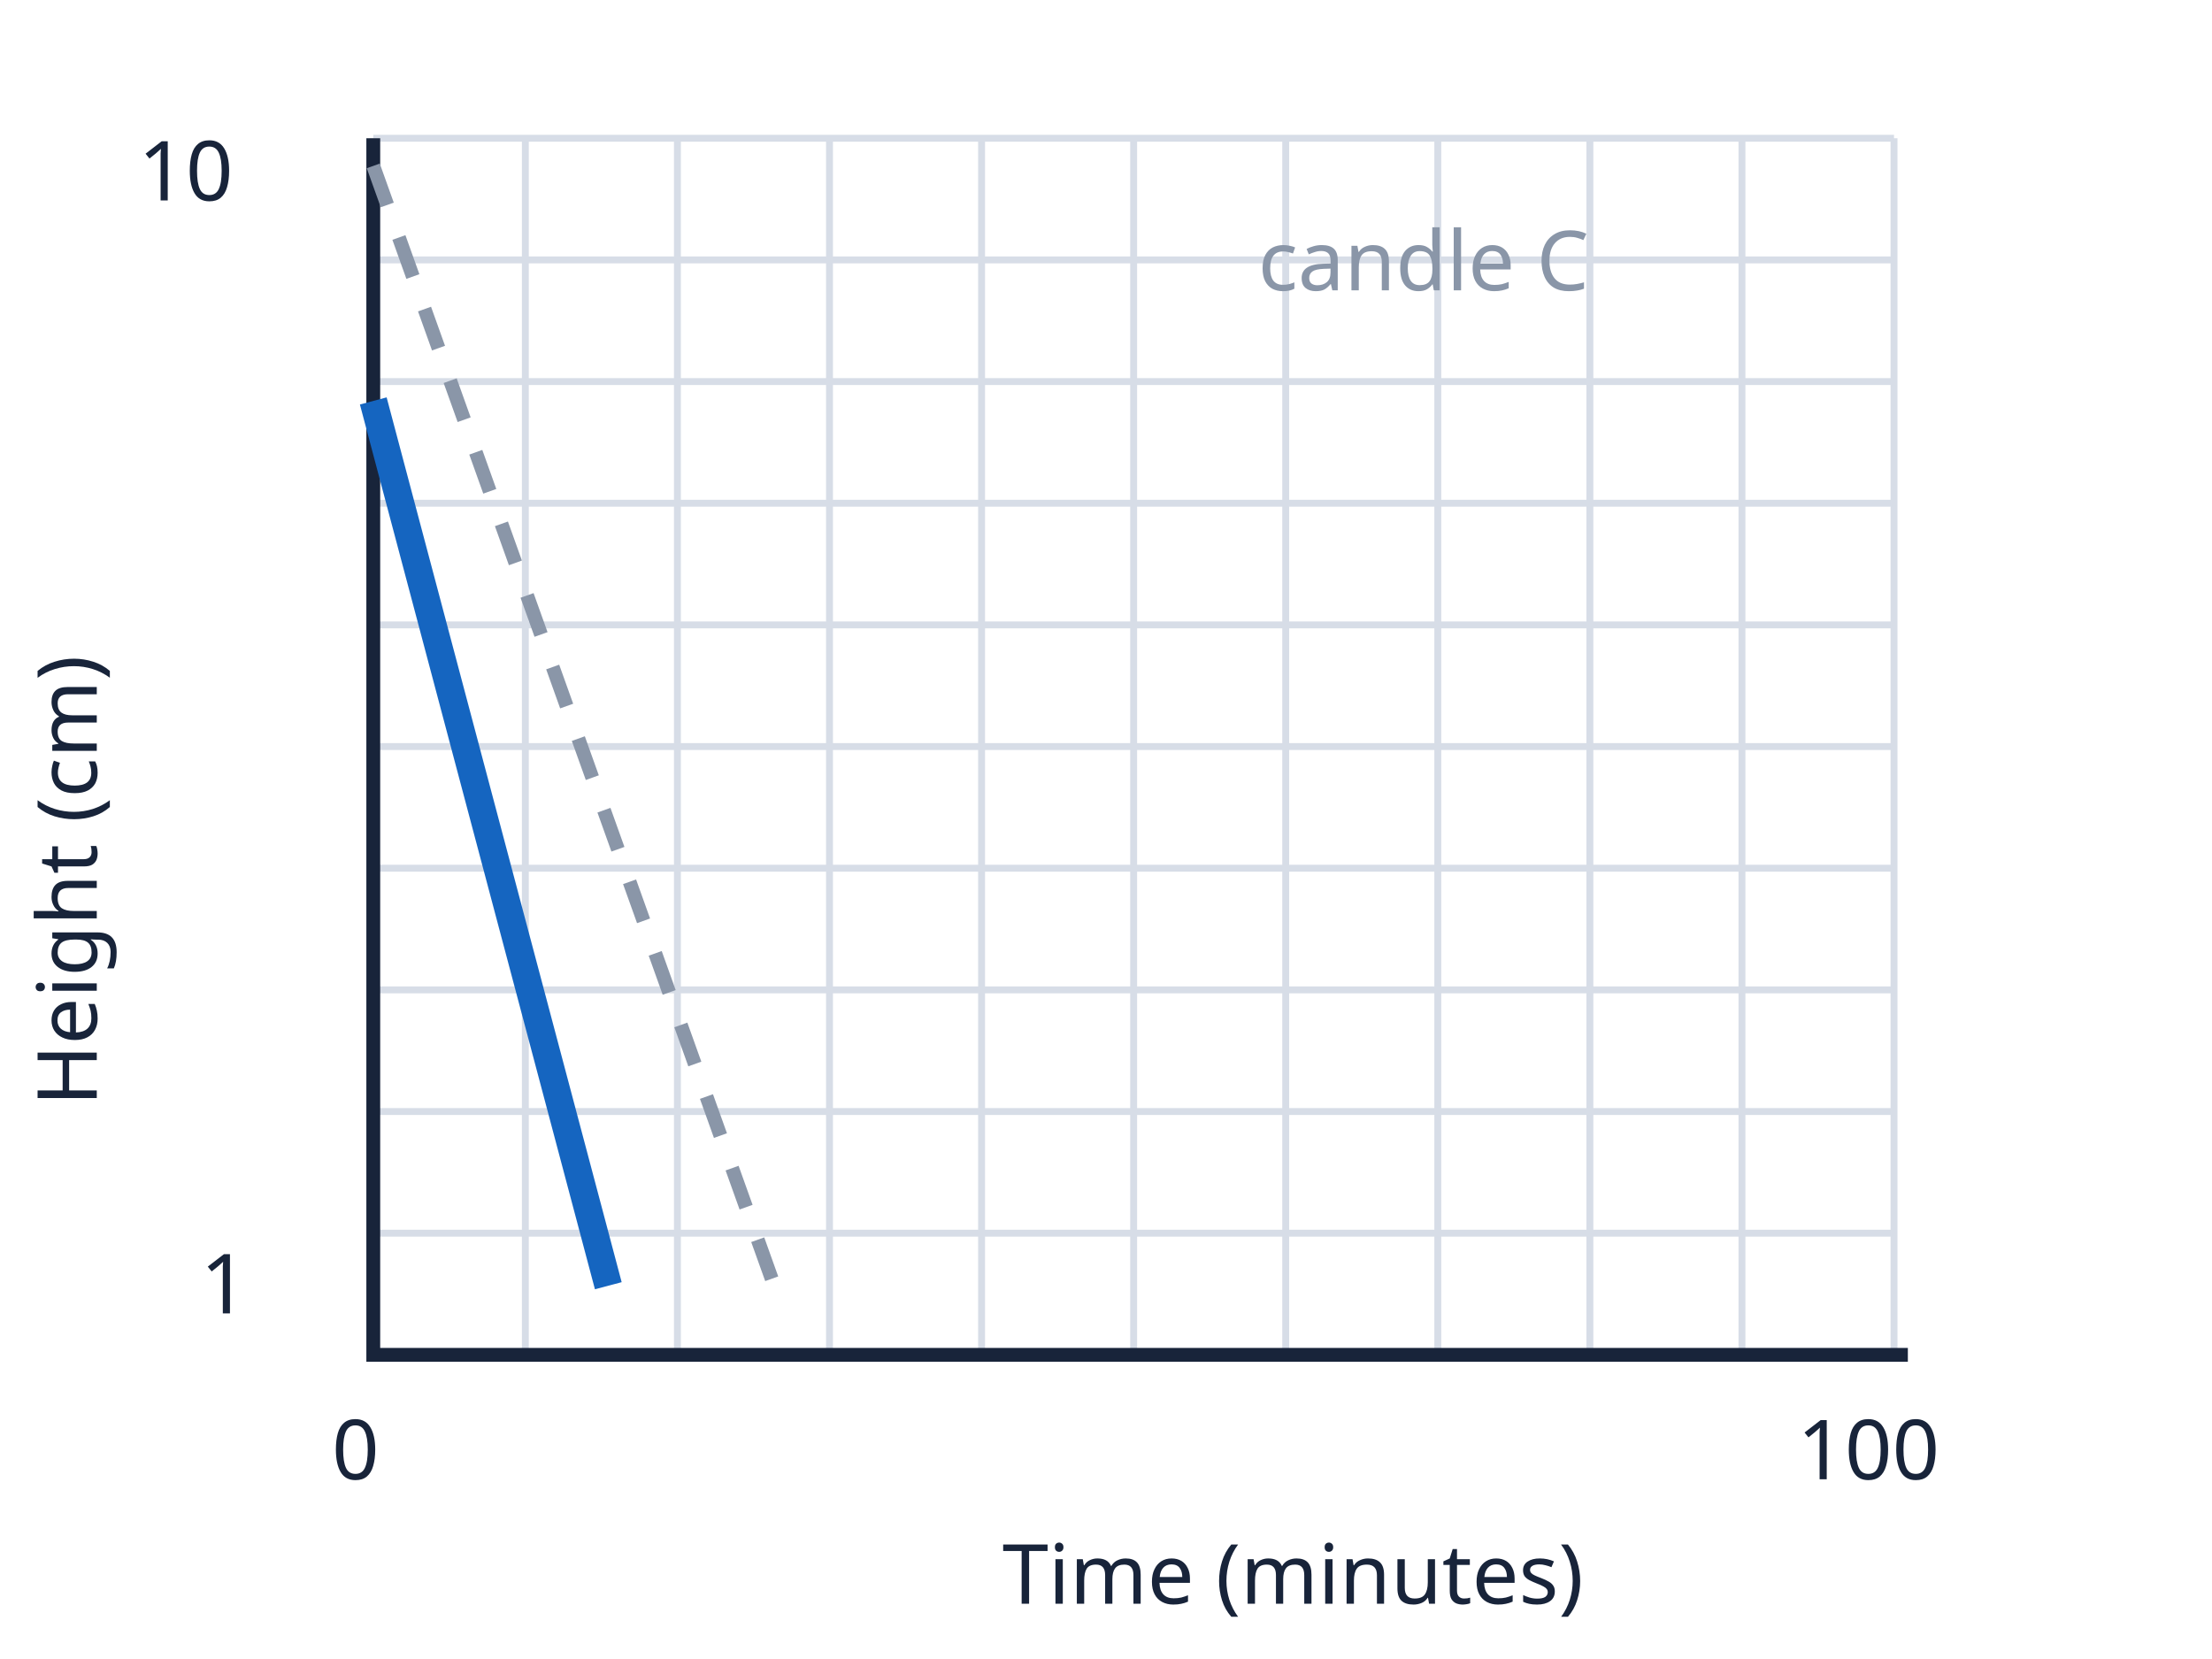
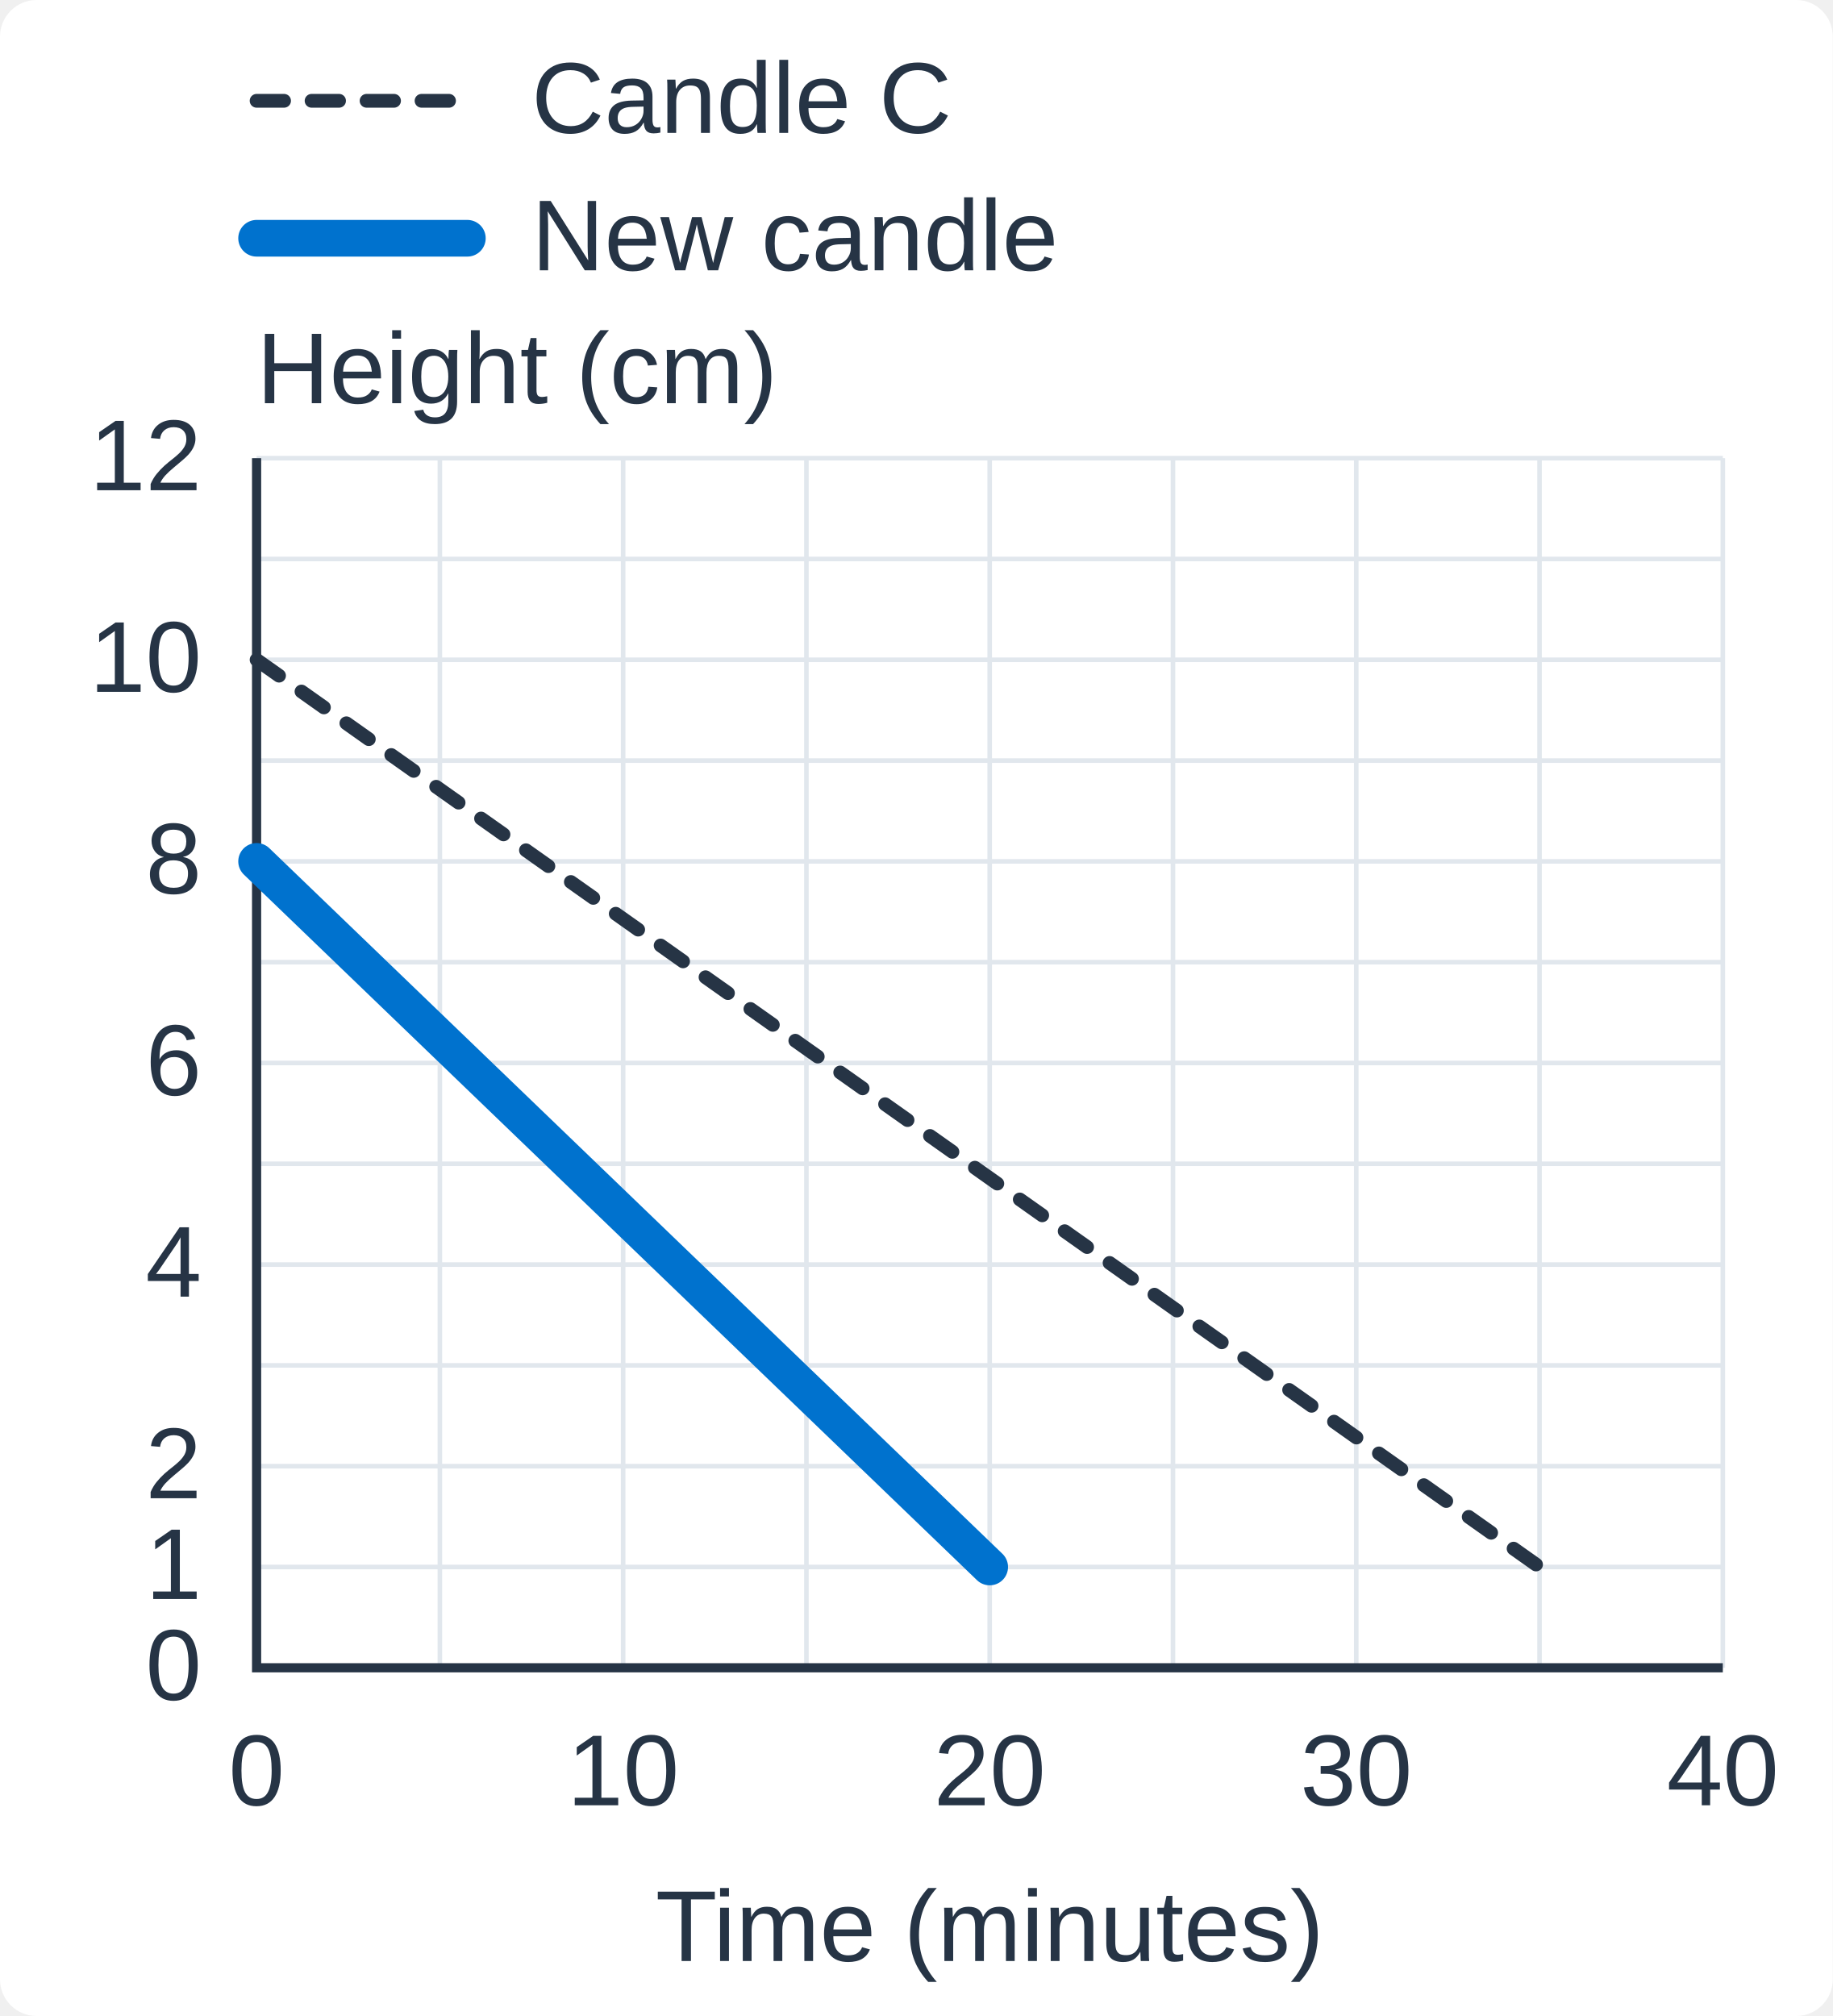
- <svg xmlns="http://www.w3.org/2000/svg" width="320" height="240" viewBox="0 0 320 240" role="img" aria-label="Incorrect starting height">
-   <rect width="320" height="240" fill="white" />
-   <g stroke="#d7dde7" stroke-width="1">
-     <line x1="54" y1="20" x2="54" y2="196" />
-     <line x1="76" y1="20" x2="76" y2="196" />
-     <line x1="98" y1="20" x2="98" y2="196" />
-     <line x1="120" y1="20" x2="120" y2="196" />
-     <line x1="142" y1="20" x2="142" y2="196" />
-     <line x1="164" y1="20" x2="164" y2="196" />
-     <line x1="186" y1="20" x2="186" y2="196" />
-     <line x1="208" y1="20" x2="208" y2="196" />
-     <line x1="230" y1="20" x2="230" y2="196" />
-     <line x1="252" y1="20" x2="252" y2="196" />
-     <line x1="274" y1="20" x2="274" y2="196" />
-     <line x1="54" y1="20" x2="274" y2="20" />
-     <line x1="54" y1="37.6" x2="274" y2="37.6" />
-     <line x1="54" y1="55.2" x2="274" y2="55.2" />
-     <line x1="54" y1="72.8" x2="274" y2="72.8" />
-     <line x1="54" y1="90.4" x2="274" y2="90.4" />
-     <line x1="54" y1="108" x2="274" y2="108" />
-     <line x1="54" y1="125.6" x2="274" y2="125.6" />
-     <line x1="54" y1="143.2" x2="274" y2="143.2" />
-     <line x1="54" y1="160.8" x2="274" y2="160.8" />
-     <line x1="54" y1="178.4" x2="274" y2="178.4" />
-     <line x1="54" y1="196" x2="274" y2="196" />
+ <svg xmlns="http://www.w3.org/2000/svg" width="400" height="440" viewBox="0 0 400 440" role="img" aria-labelledby="title desc">
+   <rect width="400" height="440" rx="8" fill="#fff" />
+   <g font-family="Arial, sans-serif" font-size="22" fill="#263445">
+     <path d="M56 22 H102" fill="none" stroke="#263445" stroke-width="3" stroke-dasharray="6 6" stroke-linecap="round" />
+     <text x="116" y="29">Candle C</text>
+     <path d="M56 52 H102" fill="none" stroke="#0072ce" stroke-width="8" stroke-linecap="round" />
+     <text x="116" y="59">New candle</text>
+     <text x="56" y="88">Height (cm)</text>
  </g>
-   <g stroke="#18243a" stroke-width="2" fill="none">
-     <path d="M54 20 V196 H276" />
-     <path d="M54 24 L112 186" stroke="#8a96a8" stroke-dasharray="6 5" />
-     <path d="M 54 58 L 88 186" stroke="#1565c0" stroke-width="4" />
+   <g stroke="#e1e7ed" stroke-width="1">
+     <path d="M56 100 V364" />
+     <path d="M96 100 V364" />
+     <path d="M136 100 V364" />
+     <path d="M176 100 V364" />
+     <path d="M216 100 V364" />
+     <path d="M256 100 V364" />
+     <path d="M296 100 V364" />
+     <path d="M336 100 V364" />
+     <path d="M376 100 V364" />
+     <path d="M56 364 H376" />
+     <path d="M56 342 H376" />
+     <path d="M56 320 H376" />
+     <path d="M56 298 H376" />
+     <path d="M56 276 H376" />
+     <path d="M56 254 H376" />
+     <path d="M56 232 H376" />
+     <path d="M56 210 H376" />
+     <path d="M56 188 H376" />
+     <path d="M56 166 H376" />
+     <path d="M56 144 H376" />
+     <path d="M56 122 H376" />
+     <path d="M56 100 H376" />
  </g>
-   <g fill="#18243a" font-family="system-ui, sans-serif" font-size="12">
-     <text x="20" y="29">10</text>
-     <text x="29" y="190">1</text>
-     <text x="48" y="214">0</text>
-     <text x="260" y="214">100</text>
-     <text x="145" y="232">Time (minutes)</text>
-     <text transform="translate(14 160) rotate(-90)">Height (cm)</text>
-     <text x="182" y="42" fill="#8a96a8">candle C</text>
+   <path d="M56 100 V364 H376" fill="none" stroke="#263445" stroke-width="2" />
+   <g fill="#263445" font-family="Arial, sans-serif" font-size="22" text-anchor="end">
+     <text x="44" y="371">0</text>
+     <text x="44" y="349">1</text>
+     <text x="44" y="327">2</text>
+     <text x="44" y="283">4</text>
+     <text x="44" y="239">6</text>
+     <text x="44" y="195">8</text>
+     <text x="44" y="151">10</text>
+     <text x="44" y="107">12</text>
  </g>
+   <g fill="#263445" font-family="Arial, sans-serif" font-size="22" text-anchor="middle">
+     <text x="56" y="394">0</text>
+     <text x="136" y="394">10</text>
+     <text x="216" y="394">20</text>
+     <text x="296" y="394">30</text>
+     <text x="376" y="394">40</text>
+     <text x="216" y="428">Time (minutes)</text>
+   </g>
+   <path d="M56 188 L216 342" fill="none" stroke="#0072ce" stroke-width="8" stroke-linecap="round" stroke-linejoin="round" />
+   <path d="M56 144 L336 342" fill="none" stroke="#263445" stroke-width="3" stroke-dasharray="6 6" stroke-linecap="round" />
</svg>
